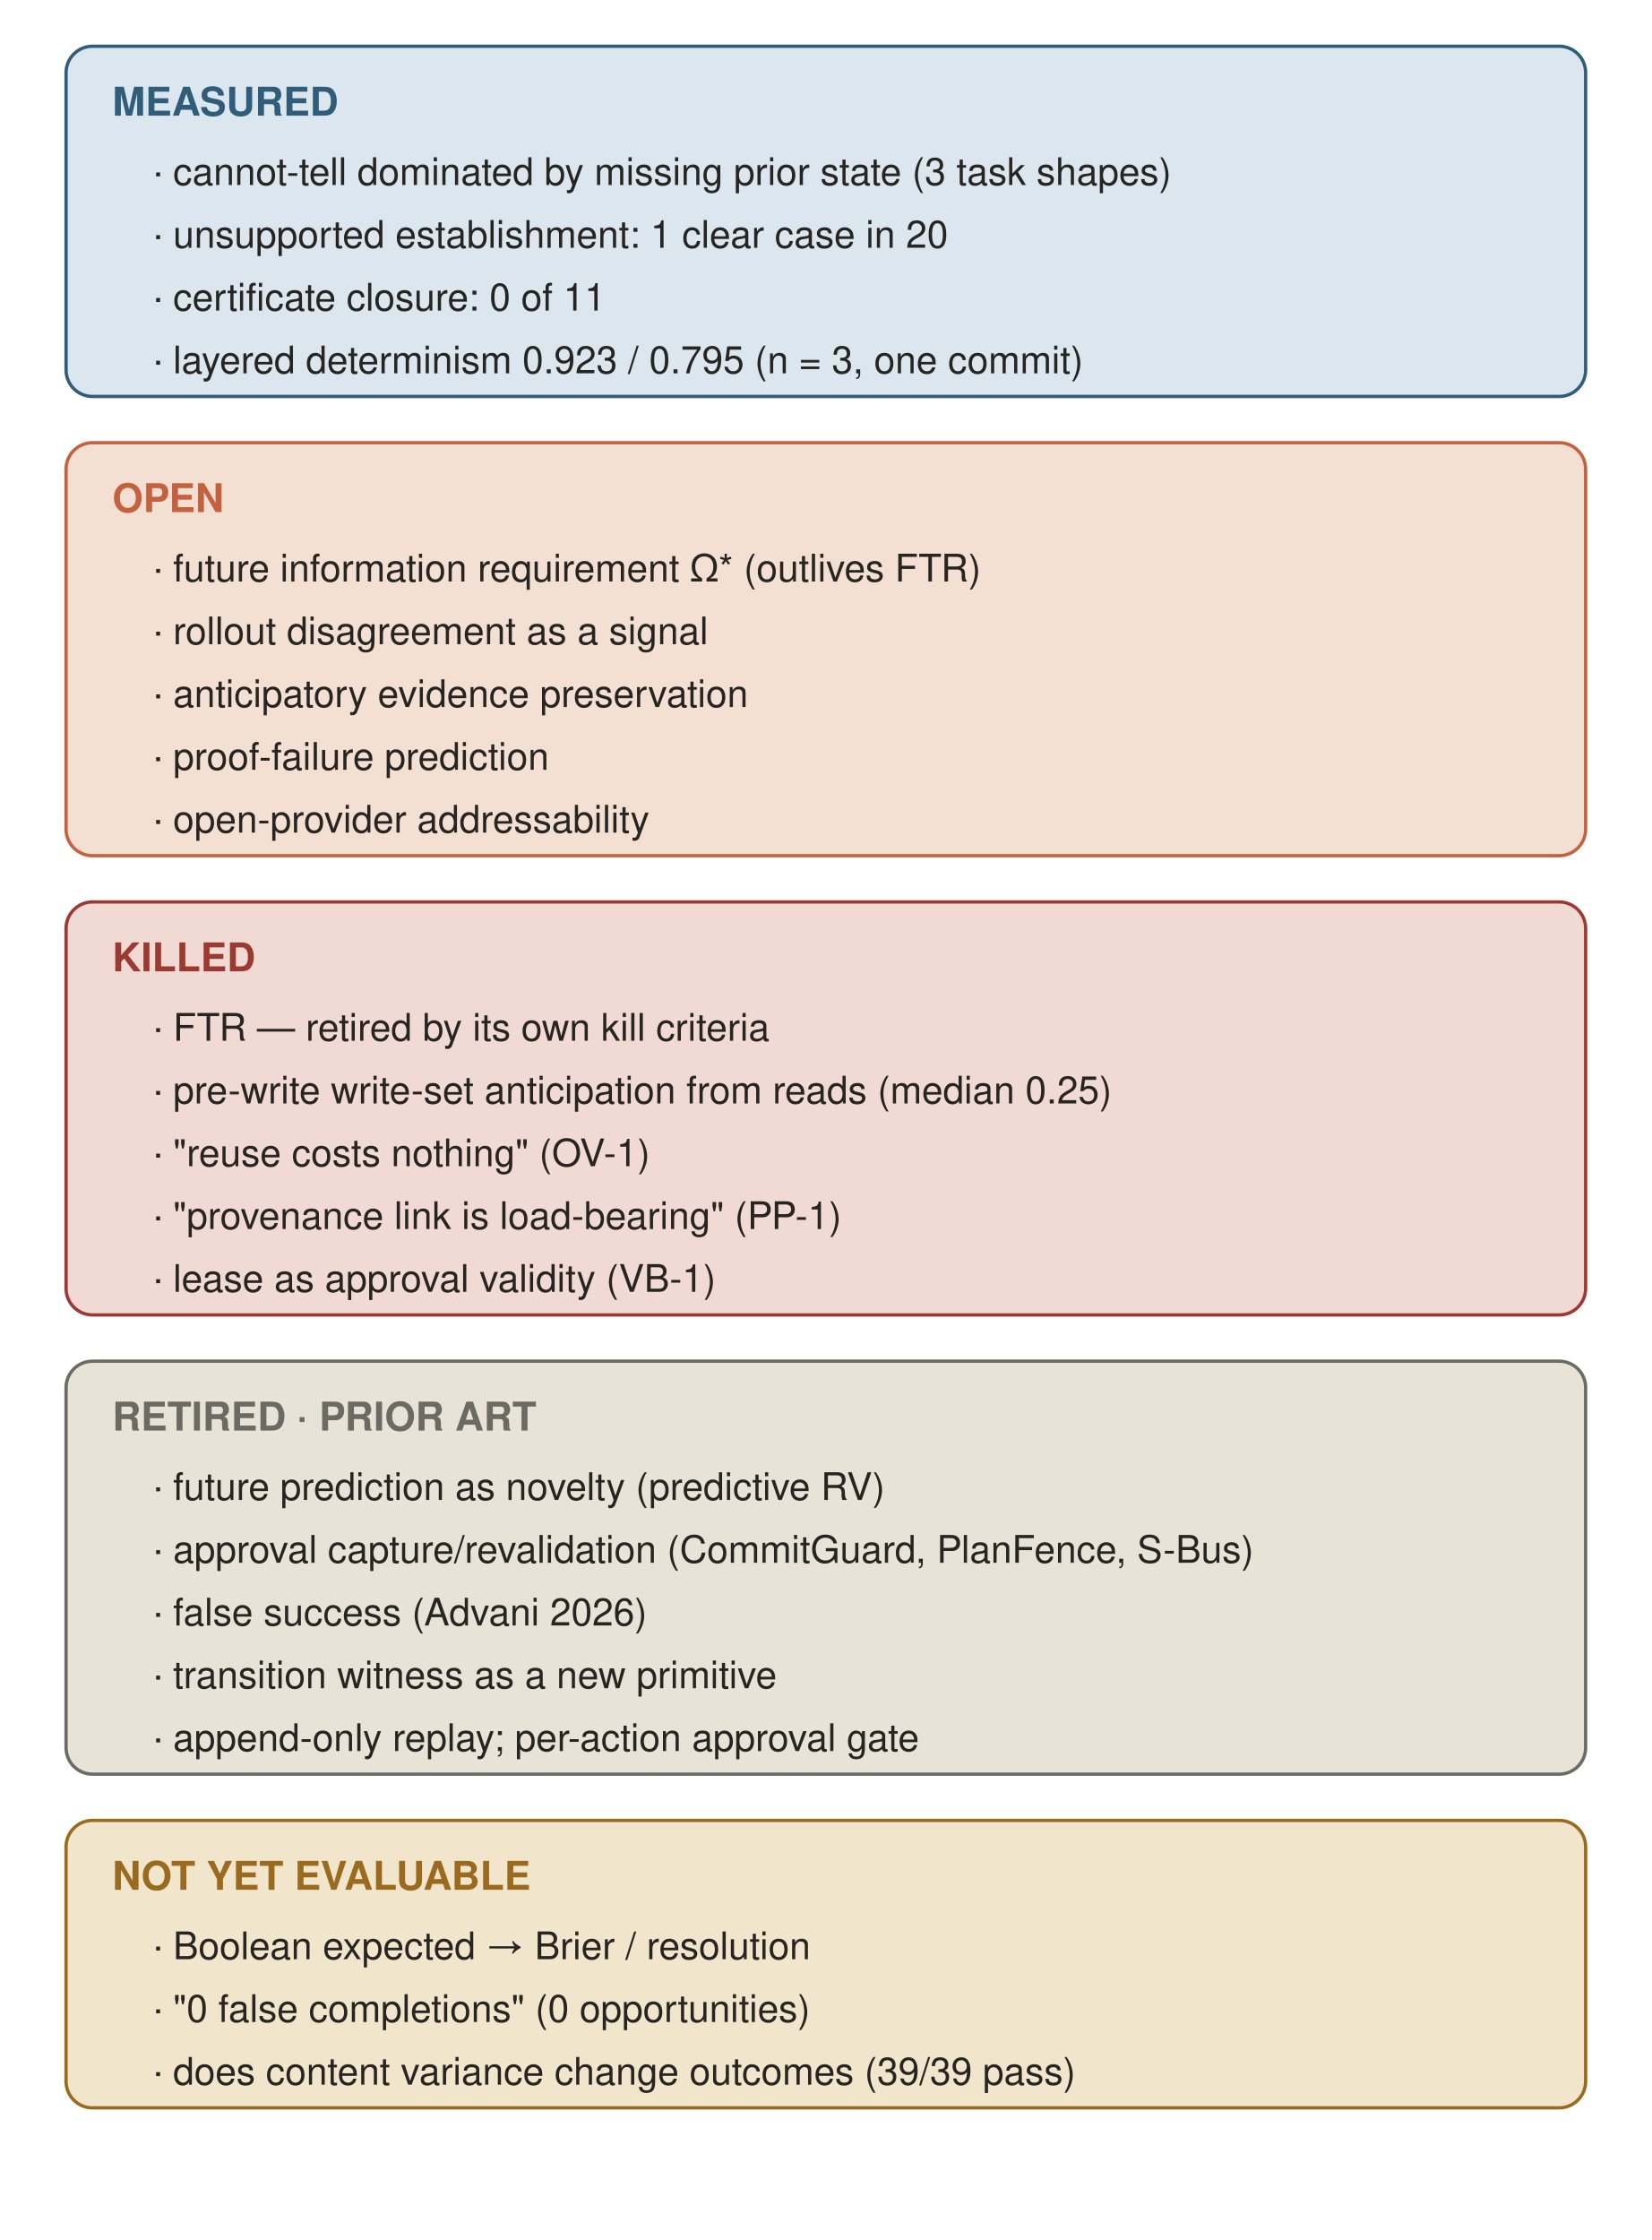
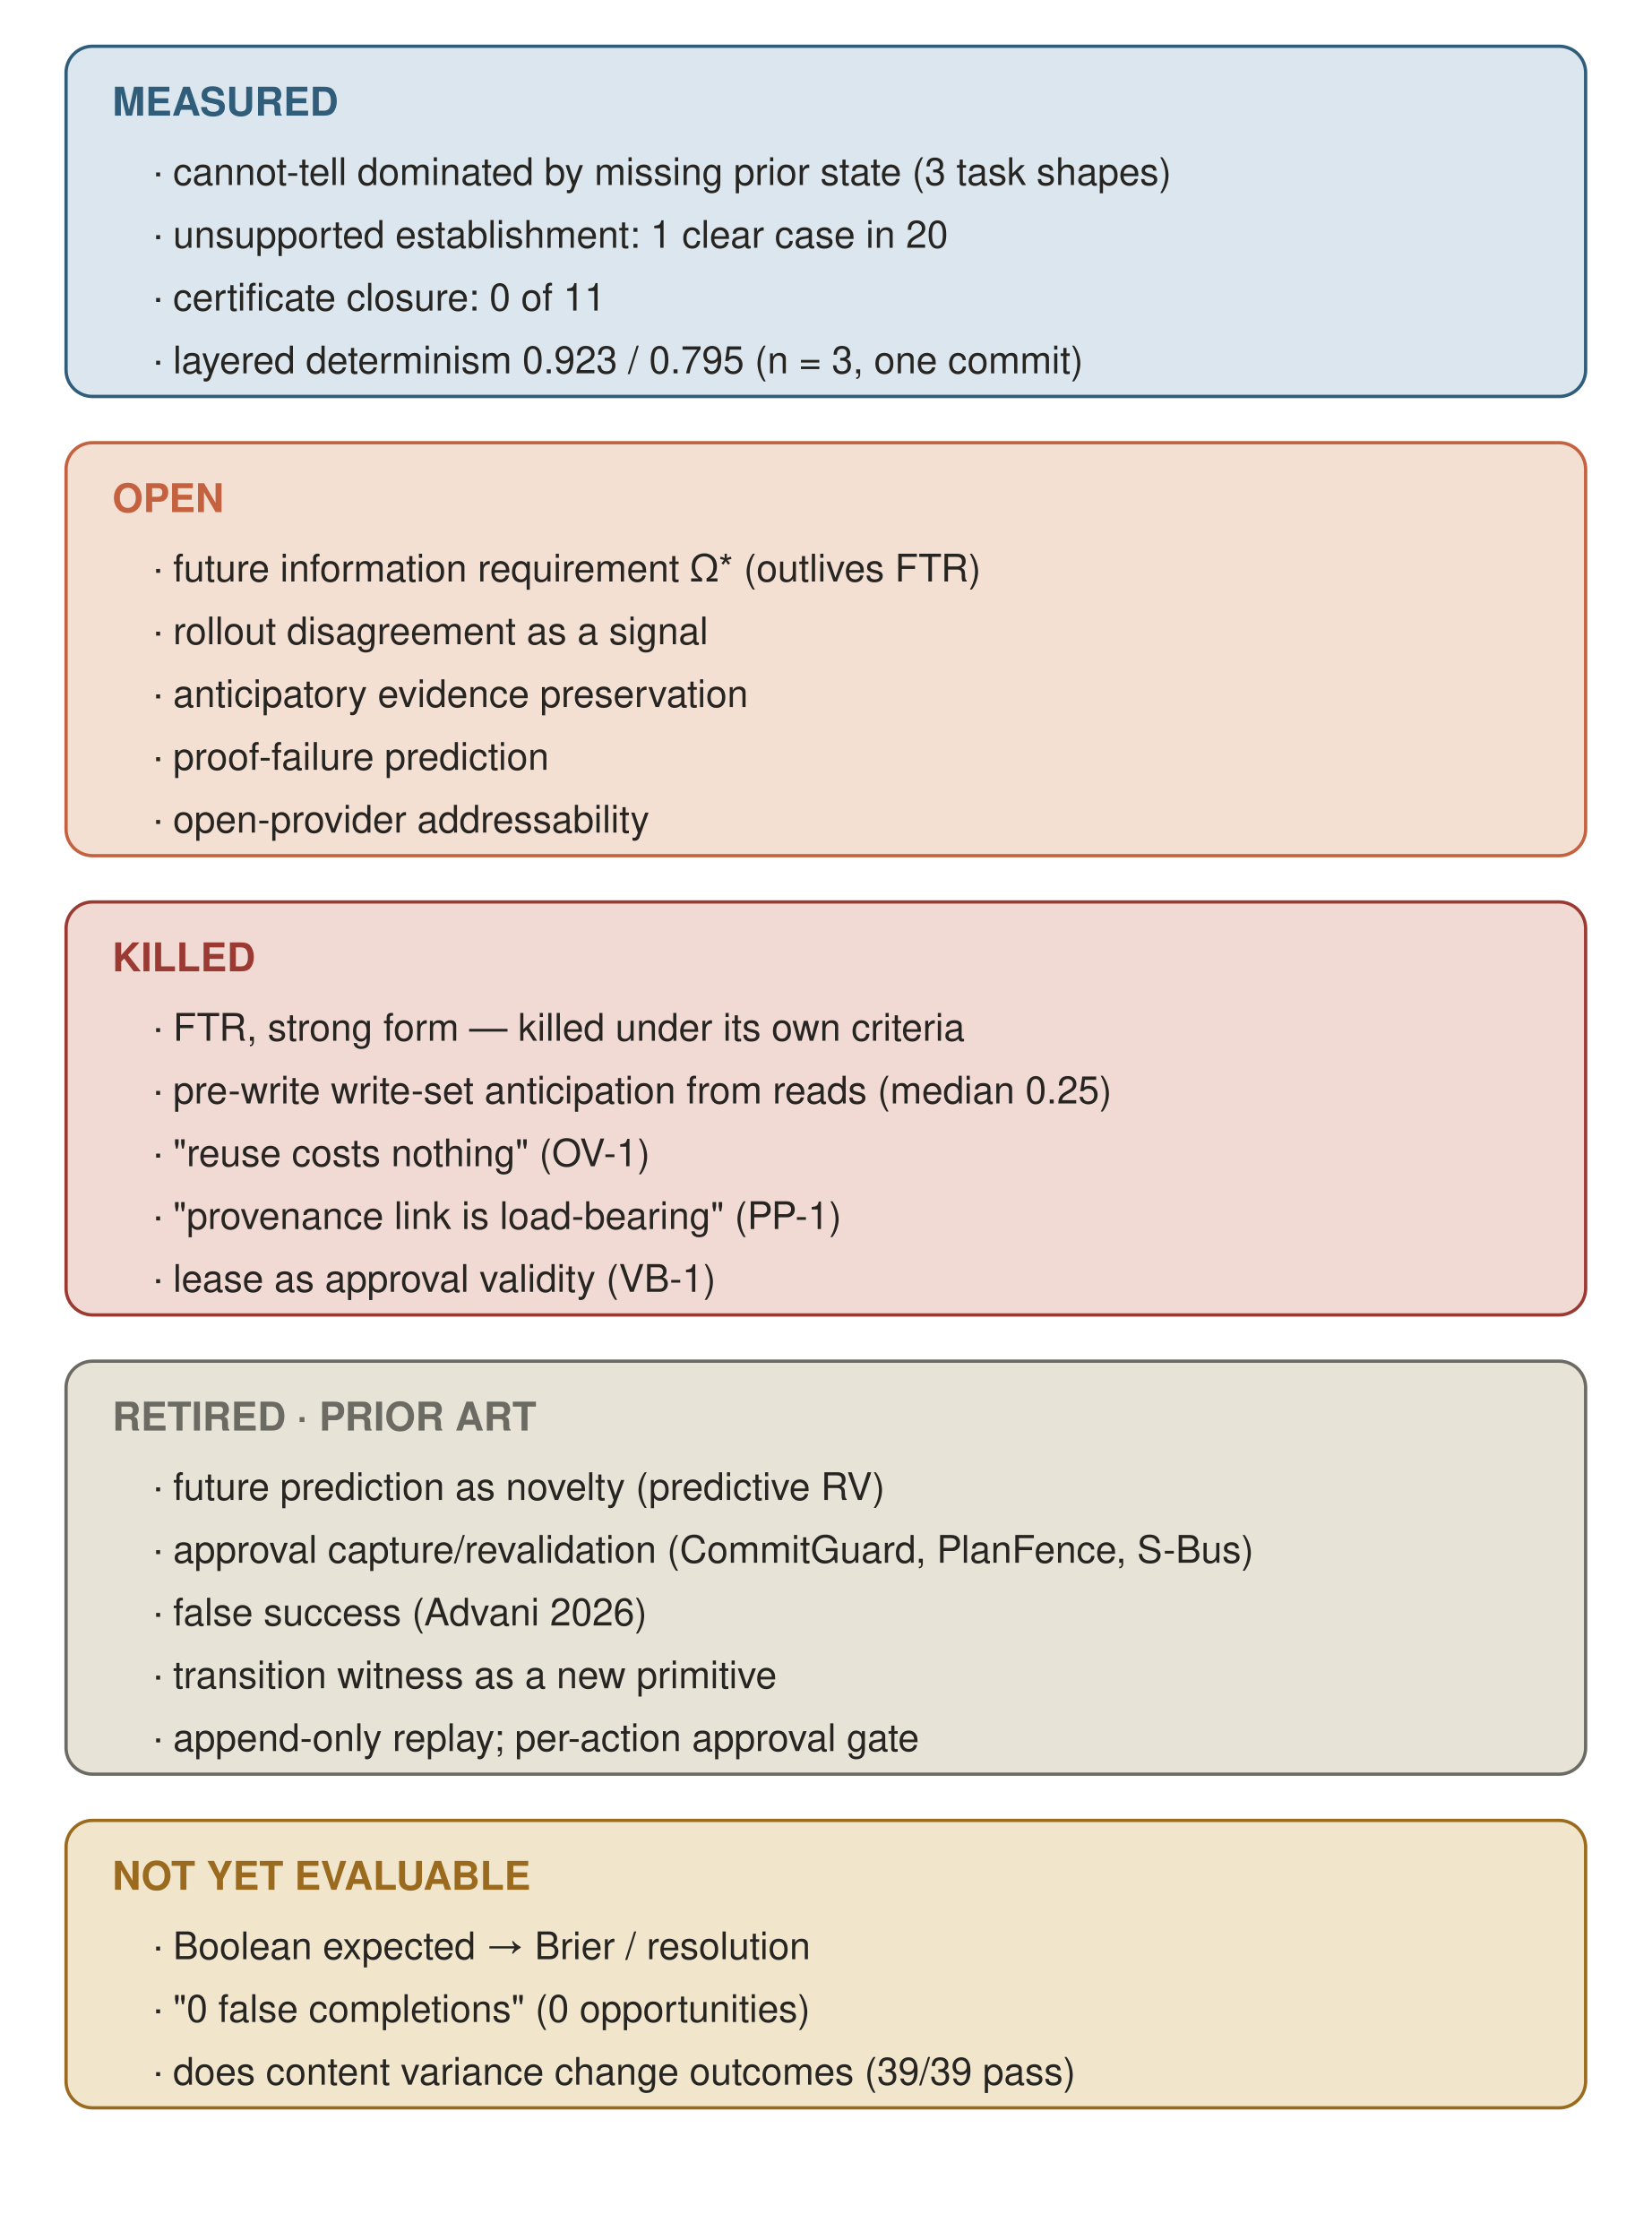
<svg xmlns="http://www.w3.org/2000/svg" width="500" height="678" viewBox="0 0 500 678" role="img" aria-labelledby="t d">
  <rect x="20" y="14" width="460" height="106" rx="8" fill="#dce6ee" stroke="#2f5d7a" stroke-width="1" />
  <text x="34" y="35" font-family="ui-sans-serif, -apple-system, 'Segoe UI', Helvetica, Arial, sans-serif" font-size="12" font-weight="800" fill="#2f5d7a" text-anchor="start">MEASURED</text>
  <text x="46" y="56" font-family="ui-sans-serif, -apple-system, 'Segoe UI', Helvetica, Arial, sans-serif" font-size="11.5" font-weight="400" fill="#262521" text-anchor="start">· cannot-tell dominated by missing prior state (3 task shapes)</text>
  <text x="46" y="75" font-family="ui-sans-serif, -apple-system, 'Segoe UI', Helvetica, Arial, sans-serif" font-size="11.5" font-weight="400" fill="#262521" text-anchor="start">· unsupported establishment: 1 clear case in 20</text>
  <text x="46" y="94" font-family="ui-sans-serif, -apple-system, 'Segoe UI', Helvetica, Arial, sans-serif" font-size="11.5" font-weight="400" fill="#262521" text-anchor="start">· certificate closure: 0 of 11</text>
  <text x="46" y="113" font-family="ui-sans-serif, -apple-system, 'Segoe UI', Helvetica, Arial, sans-serif" font-size="11.5" font-weight="400" fill="#262521" text-anchor="start">· layered determinism 0.923 / 0.795 (n = 3, one commit)</text>
  <rect x="20" y="134" width="460" height="125" rx="8" fill="#f4dfd3" stroke="#c4623f" stroke-width="1" />
  <text x="34" y="155" font-family="ui-sans-serif, -apple-system, 'Segoe UI', Helvetica, Arial, sans-serif" font-size="12" font-weight="800" fill="#c4623f" text-anchor="start">OPEN</text>
  <text x="46" y="176" font-family="ui-sans-serif, -apple-system, 'Segoe UI', Helvetica, Arial, sans-serif" font-size="11.5" font-weight="400" fill="#262521" text-anchor="start">· future information requirement Ω* (outlives FTR)</text>
  <text x="46" y="195" font-family="ui-sans-serif, -apple-system, 'Segoe UI', Helvetica, Arial, sans-serif" font-size="11.5" font-weight="400" fill="#262521" text-anchor="start">· rollout disagreement as a signal</text>
  <text x="46" y="214" font-family="ui-sans-serif, -apple-system, 'Segoe UI', Helvetica, Arial, sans-serif" font-size="11.5" font-weight="400" fill="#262521" text-anchor="start">· anticipatory evidence preservation</text>
  <text x="46" y="233" font-family="ui-sans-serif, -apple-system, 'Segoe UI', Helvetica, Arial, sans-serif" font-size="11.5" font-weight="400" fill="#262521" text-anchor="start">· proof-failure prediction</text>
  <text x="46" y="252" font-family="ui-sans-serif, -apple-system, 'Segoe UI', Helvetica, Arial, sans-serif" font-size="11.5" font-weight="400" fill="#262521" text-anchor="start">· open-provider addressability</text>
  <rect x="20" y="273" width="460" height="125" rx="8" fill="#f1d9d4" stroke="#9b3a33" stroke-width="1" />
  <text x="34" y="294" font-family="ui-sans-serif, -apple-system, 'Segoe UI', Helvetica, Arial, sans-serif" font-size="12" font-weight="800" fill="#9b3a33" text-anchor="start">KILLED</text>
-   <text x="46" y="315" font-family="ui-sans-serif, -apple-system, 'Segoe UI', Helvetica, Arial, sans-serif" font-size="11.5" font-weight="400" fill="#262521" text-anchor="start">· FTR — retired by its own kill criteria</text>
+   <text x="46" y="315" font-family="ui-sans-serif, -apple-system, 'Segoe UI', Helvetica, Arial, sans-serif" font-size="11.5" font-weight="400" fill="#262521" text-anchor="start">· FTR, strong form — killed under its own criteria</text>
  <text x="46" y="334" font-family="ui-sans-serif, -apple-system, 'Segoe UI', Helvetica, Arial, sans-serif" font-size="11.5" font-weight="400" fill="#262521" text-anchor="start">· pre-write write-set anticipation from reads (median 0.25)</text>
  <text x="46" y="353" font-family="ui-sans-serif, -apple-system, 'Segoe UI', Helvetica, Arial, sans-serif" font-size="11.5" font-weight="400" fill="#262521" text-anchor="start">· "reuse costs nothing" (OV-1)</text>
  <text x="46" y="372" font-family="ui-sans-serif, -apple-system, 'Segoe UI', Helvetica, Arial, sans-serif" font-size="11.5" font-weight="400" fill="#262521" text-anchor="start">· "provenance link is load-bearing" (PP-1)</text>
  <text x="46" y="391" font-family="ui-sans-serif, -apple-system, 'Segoe UI', Helvetica, Arial, sans-serif" font-size="11.5" font-weight="400" fill="#262521" text-anchor="start">· lease as approval validity (VB-1)</text>
  <rect x="20" y="412" width="460" height="125" rx="8" fill="#e7e3d7" stroke="#6b6a63" stroke-width="1" />
  <text x="34" y="433" font-family="ui-sans-serif, -apple-system, 'Segoe UI', Helvetica, Arial, sans-serif" font-size="12" font-weight="800" fill="#6b6a63" text-anchor="start">RETIRED · PRIOR ART</text>
  <text x="46" y="454" font-family="ui-sans-serif, -apple-system, 'Segoe UI', Helvetica, Arial, sans-serif" font-size="11.5" font-weight="400" fill="#262521" text-anchor="start">· future prediction as novelty (predictive RV)</text>
  <text x="46" y="473" font-family="ui-sans-serif, -apple-system, 'Segoe UI', Helvetica, Arial, sans-serif" font-size="11.5" font-weight="400" fill="#262521" text-anchor="start">· approval capture/revalidation (CommitGuard, PlanFence, S-Bus)</text>
  <text x="46" y="492" font-family="ui-sans-serif, -apple-system, 'Segoe UI', Helvetica, Arial, sans-serif" font-size="11.5" font-weight="400" fill="#262521" text-anchor="start">· false success (Advani 2026)</text>
  <text x="46" y="511" font-family="ui-sans-serif, -apple-system, 'Segoe UI', Helvetica, Arial, sans-serif" font-size="11.5" font-weight="400" fill="#262521" text-anchor="start">· transition witness as a new primitive</text>
  <text x="46" y="530" font-family="ui-sans-serif, -apple-system, 'Segoe UI', Helvetica, Arial, sans-serif" font-size="11.5" font-weight="400" fill="#262521" text-anchor="start">· append-only replay; per-action approval gate</text>
  <rect x="20" y="551" width="460" height="87" rx="8" fill="#f1e6cc" stroke="#9a6a1f" stroke-width="1" />
  <text x="34" y="572" font-family="ui-sans-serif, -apple-system, 'Segoe UI', Helvetica, Arial, sans-serif" font-size="12" font-weight="800" fill="#9a6a1f" text-anchor="start">NOT YET EVALUABLE</text>
  <text x="46" y="593" font-family="ui-sans-serif, -apple-system, 'Segoe UI', Helvetica, Arial, sans-serif" font-size="11.5" font-weight="400" fill="#262521" text-anchor="start">· Boolean expected → Brier / resolution</text>
  <text x="46" y="612" font-family="ui-sans-serif, -apple-system, 'Segoe UI', Helvetica, Arial, sans-serif" font-size="11.5" font-weight="400" fill="#262521" text-anchor="start">· "0 false completions" (0 opportunities)</text>
  <text x="46" y="631" font-family="ui-sans-serif, -apple-system, 'Segoe UI', Helvetica, Arial, sans-serif" font-size="11.5" font-weight="400" fill="#262521" text-anchor="start">· does content variance change outcomes (39/39 pass)</text>
</svg>
